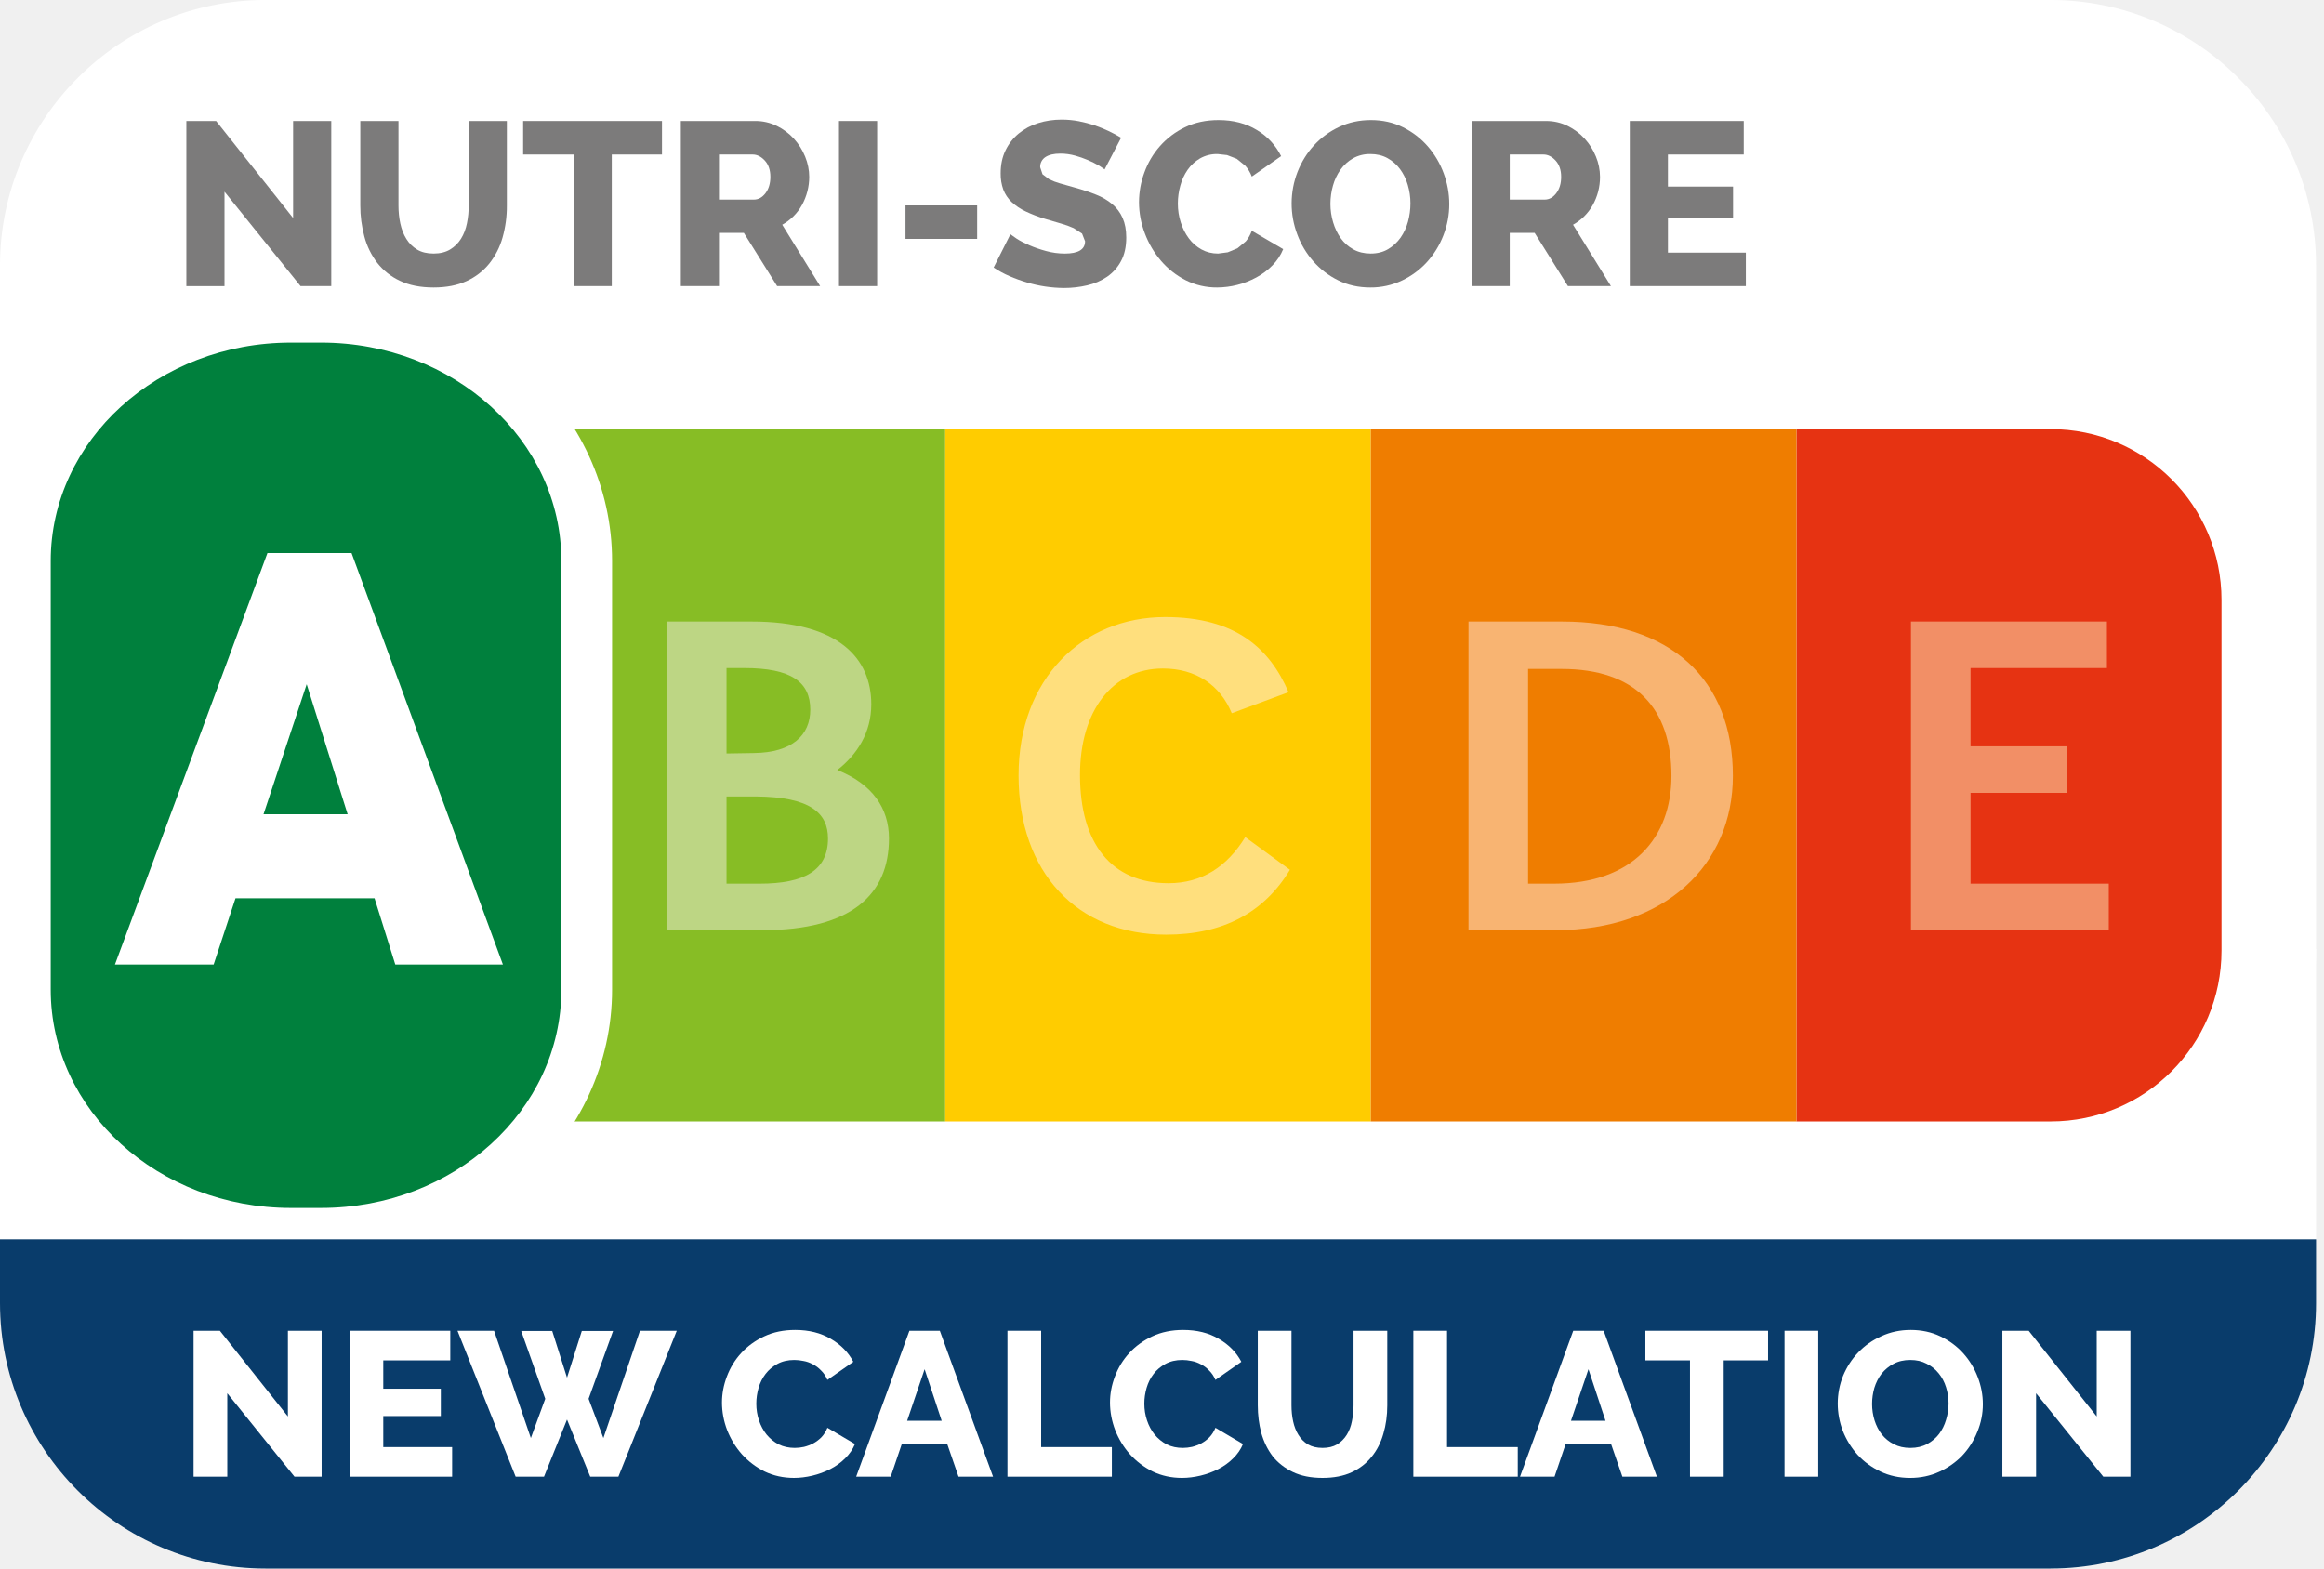
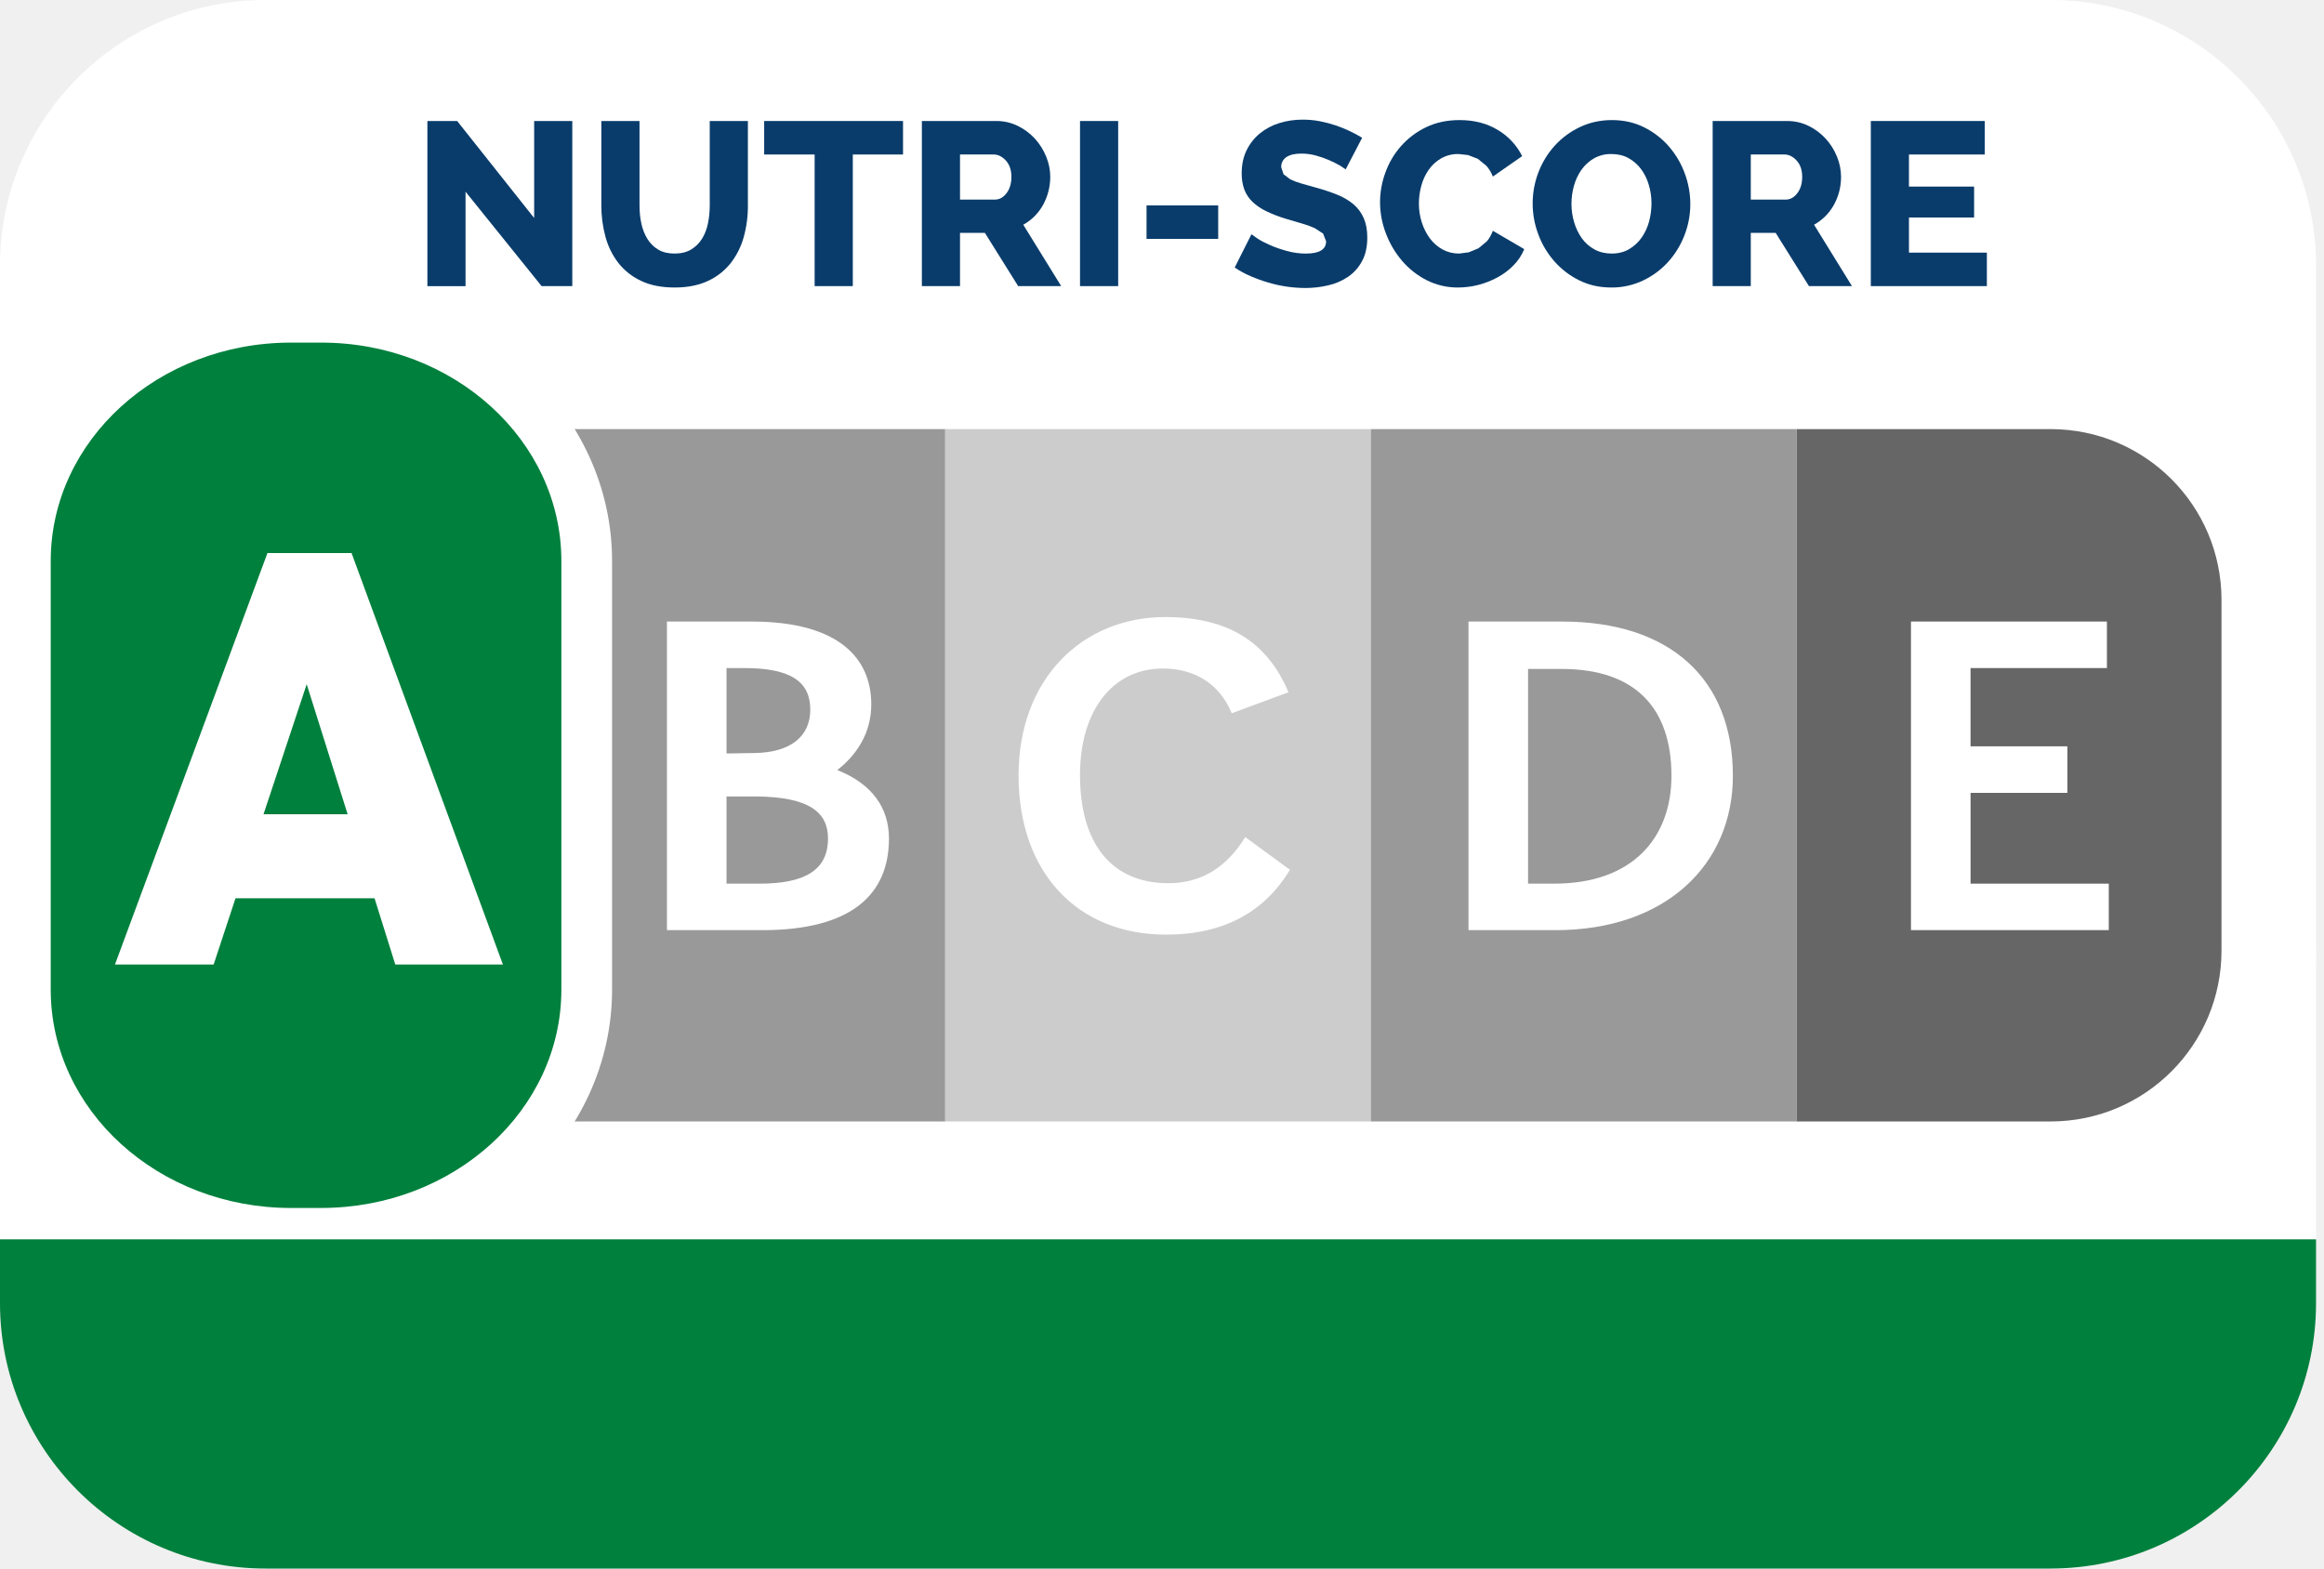
<svg xmlns="http://www.w3.org/2000/svg" id="svg2032" width="240" height="162" version="1.1" viewBox="0 0 240 162">
  <rect style="fill:#ffffff;fill-opacity:1;stroke:none;stroke-width:2.653;stroke-linecap:round;stroke-linejoin:round;paint-order:stroke fill markers" id="rect18499" width="239.178" height="30" x="0" y="98" />
  <defs id="defs2029">
    <clipPath id="clipPath1836" clipPathUnits="userSpaceOnUse">
      <path id="path1838" stroke-width="1" d="M-576.406-131.683h841.89v595.276h-841.89z" />
    </clipPath>
    <clipPath id="clipPath1817" clipPathUnits="userSpaceOnUse">
      <path id="path1819" stroke-width="1" d="M-480.445-91.617h841.89V503.66h-841.89z" />
    </clipPath>
    <clipPath id="clipPath1872" clipPathUnits="userSpaceOnUse">
      <path id="path1874" stroke-width="1" d="M-488.313-132.237h841.89v595.276h-841.89z" />
    </clipPath>
    <clipPath id="clipPath1878" clipPathUnits="userSpaceOnUse">
      <path id="path1880" stroke-width="1" d="M-519.714-136.177h841.89V459.1h-841.89z" />
    </clipPath>
    <clipPath id="clipPath1886" clipPathUnits="userSpaceOnUse">
      <path id="path1888" stroke-width="1" d="M-521.325-134.642h841.89v595.276h-841.89z" />
    </clipPath>
    <clipPath id="clipPath1892" clipPathUnits="userSpaceOnUse">
      <path id="path1894" stroke-width="1" d="M-532.144-130.648h841.89v595.276h-841.89z" />
    </clipPath>
    <clipPath id="clipPath1898" clipPathUnits="userSpaceOnUse">
      <path id="path1900" stroke-width="1" d="M-500.02-102.749h841.89v595.276h-841.89z" />
    </clipPath>
    <clipPath id="clipPath1904" clipPathUnits="userSpaceOnUse">
      <path id="path1906" stroke-width="1" d="M-522.55-115.224h841.89v595.276h-841.89z" />
    </clipPath>
    <clipPath id="clipPath1910" clipPathUnits="userSpaceOnUse">
      <path id="path1912" stroke-width="1" d="M-561.373-85.195h841.89v595.276h-841.89z" />
    </clipPath>
    <clipPath id="clipPath1916" clipPathUnits="userSpaceOnUse">
      <path id="path1918" stroke-width="1" d="M-562.786-87.568h841.89v595.276h-841.89z" />
    </clipPath>
    <clipPath id="clipPath1593" clipPathUnits="userSpaceOnUse">
      <path id="path1595" stroke-width="1" d="M-503.056-291.81h841.89v595.277h-841.89z" />
    </clipPath>
    <clipPath id="clipPath1929" clipPathUnits="userSpaceOnUse">
      <path id="path1931" stroke-width="1" d="M-503.055-239.322h841.89v595.276h-841.89z" />
    </clipPath>
    <clipPath id="clipPath1605" clipPathUnits="userSpaceOnUse">
      <path id="path1607" stroke-width="1" d="M-427.382-279.942h841.89v595.276h-841.89z" />
    </clipPath>
    <clipPath id="clipPath1618" clipPathUnits="userSpaceOnUse">
      <path id="path1620" stroke-width="1" d="M-458.785-283.881h841.89v595.276h-841.89z" />
    </clipPath>
    <clipPath id="clipPath1611" clipPathUnits="userSpaceOnUse">
      <path id="path1613" stroke-width="1" d="M-460.394-282.347h841.89v595.276h-841.89z" />
    </clipPath>
    <clipPath id="clipPath1599" clipPathUnits="userSpaceOnUse">
      <path id="path1601" stroke-width="1" d="M-471.214-278.353h841.89v595.276h-841.89z" />
    </clipPath>
    <clipPath id="clipPath1624" clipPathUnits="userSpaceOnUse">
      <path id="path1626" stroke-width="1" d="M-441.091-250.452h841.89v595.276h-841.89z" />
    </clipPath>
    <clipPath id="clipPath1630" clipPathUnits="userSpaceOnUse">
      <path id="path1632" stroke-width="1" d="M-461.62-262.929h841.89v595.276h-841.89z" />
    </clipPath>
    <clipPath id="clipPath1636" clipPathUnits="userSpaceOnUse">
      <path id="path1638" stroke-width="1" d="M-478.601-250.452h841.89v595.276h-841.89z" />
    </clipPath>
    <clipPath id="clipPath1642" clipPathUnits="userSpaceOnUse">
      <path id="path1644" stroke-width="1" d="M-420.708-232.9h841.89v595.276h-841.89z" />
    </clipPath>
    <clipPath id="clipPath1922" clipPathUnits="userSpaceOnUse">
      <path id="path1924" stroke-width="1" d="M-422.121-235.273h841.89v595.276h-841.89z" />
    </clipPath>
  </defs>
-   <g id="layer1">
-     <g id="g2543" fill-opacity="1" fill-rule="nonzero" stroke="none">
-       <path id="path126" fill="#fff" d="M211.77-.003H27.413C12.299-.003 0 12.296 0 27.407v70.77l.005.008v4.023c0 15.324 13.476 27.79 30.04 27.79h3.119c5.958 0 11.501-1.633 16.175-4.41h162.43c15.113 0 27.409-12.296 27.409-27.412V27.408c0-15.112-12.296-27.41-27.408-27.41" clip-path="url(#clipPath1593)" />
-       <path id="path130" fill="#e63312" d="M211.768 115.826h-26.252V44.318h26.252a17.647 17.647 0 0 1 17.647 17.647v36.211a17.647 17.647 0 0 1-17.647 17.65" clip-path="url(#clipPath1929)" />
-       <path id="path134" fill="#f28f66" d="M217.582 64.192h-20.236v31.874h20.428v-4.801H203.5v-9.38h9.999v-4.803h-10v-8.084h14.084z" />
-       <path id="path138" fill="#7c7b7b" d="M23.185 19.799v9.754h-3.94V12.497h3.074l7.951 10.018V12.497h3.94V29.55h-3.172z" />
-       <path id="path150" fill="#7c7b7b" d="M44.775 26.187c.674 0 1.24-.139 1.706-.419.464-.28.841-.653 1.13-1.117.287-.465.492-.997.611-1.597.122-.6.181-1.214.181-1.839v-8.718h3.94v8.718a11.894 11.894 0 0 1-.444 3.315 7.67 7.67 0 0 1-1.37 2.692 6.422 6.422 0 0 1-2.355 1.814c-.951.437-2.086.658-3.399.658-1.359 0-2.52-.23-3.482-.695a6.422 6.422 0 0 1-2.341-1.86 7.71 7.71 0 0 1-1.322-2.704 12.15 12.15 0 0 1-.422-3.22v-8.718h3.942v8.718c0 .656.062 1.283.192 1.876.128.59.337 1.121.624 1.585.29.465.66.832 1.117 1.103.454.274 1.022.408 1.692.408" clip-path="url(#clipPath1605)" />
-       <path id="path154" fill="#7c7b7b" d="M68.364 15.957h-5.186V29.55h-3.942V15.957h-5.212v-3.46h14.34z" />
-       <path id="path166" fill="#7c7b7b" d="M70.31 29.55V12.497h7.684a4.965 4.965 0 0 1 2.224.507c.68.333 1.267.775 1.766 1.32.494.543.882 1.16 1.163 1.849.282.688.421 1.384.421 2.09a5.991 5.991 0 0 1-.746 2.906 5.208 5.208 0 0 1-2.041 2.041l3.917 6.34h-4.444l-3.436-5.499h-2.569v5.5zm3.939-8.935h3.601c.466 0 .865-.218 1.203-.66.335-.441.503-1.004.503-1.692 0-.706-.192-1.265-.574-1.684-.386-.415-.803-.622-1.25-.622h-3.483z" />
-       <path id="path168" fill="#7c7b7b" d="M86.642 12.497h3.94V29.55h-3.94z" />
-       <path id="path170" fill="#7c7b7b" d="M93.512 21.215h7.399v3.46h-7.4z" />
-       <path id="path182" fill="#7c7b7b" d="M114.074 17.495l-.53-.362a10.725 10.725 0 0 0-2.497-1.057 5.68 5.68 0 0 0-1.536-.214c-.675 0-1.19.119-1.552.36a1.185 1.185 0 0 0-.538 1.057l.24.721.685.514a6.201 6.201 0 0 0 1.103.422c.441.128.949.273 1.527.432.817.225 1.551.468 2.209.733a6.108 6.108 0 0 1 1.682.984c.463.393.82.87 1.068 1.43.247.56.373 1.234.373 2.017 0 .96-.181 1.772-.541 2.436a4.55 4.55 0 0 1-1.43 1.611 6.042 6.042 0 0 1-2.052.89 10.26 10.26 0 0 1-2.39.276 13.622 13.622 0 0 1-3.82-.565 15.756 15.756 0 0 1-1.825-.66 9.96 9.96 0 0 1-1.635-.89l1.73-3.435.649.456c.35.228.783.45 1.297.673.512.225 1.088.426 1.728.6a7.311 7.311 0 0 0 1.946.265c1.395 0 2.09-.425 2.09-1.273l-.311-.792-.865-.563a9.249 9.249 0 0 0-1.298-.47l-1.633-.48a14.18 14.18 0 0 1-2.04-.782 5.612 5.612 0 0 1-1.444-.971 3.497 3.497 0 0 1-.852-1.273 4.705 4.705 0 0 1-.274-1.682c0-.898.166-1.688.504-2.377a5.154 5.154 0 0 1 1.368-1.743 5.917 5.917 0 0 1 2.006-1.068c.759-.24 1.562-.36 2.414-.36.609 0 1.2.055 1.776.166.579.114 1.126.258 1.647.432a14.163 14.163 0 0 1 2.725 1.274z" clip-path="url(#clipPath1618)" />
-       <path id="path186" fill="#7c7b7b" d="M117.625 20.88a8.89 8.89 0 0 1 .554-3.063 8.39 8.39 0 0 1 1.609-2.725 8.125 8.125 0 0 1 2.582-1.947c1.017-.496 2.173-.743 3.469-.743 1.522 0 2.844.344 3.965 1.032a6.494 6.494 0 0 1 2.498 2.69l-3.027 2.112a3.614 3.614 0 0 0-.671-1.116l-.89-.72-.997-.384-.973-.108a3.509 3.509 0 0 0-1.825.457 4.038 4.038 0 0 0-1.274 1.176 5.248 5.248 0 0 0-.754 1.633 6.845 6.845 0 0 0-.254 1.85c0 .673.1 1.321.3 1.946.199.624.481 1.176.84 1.657.36.479.797.86 1.31 1.141.511.28 1.08.42 1.705.42l.998-.13.995-.411.867-.72c.254-.295.464-.662.623-1.092l3.241 1.895a5.113 5.113 0 0 1-1.116 1.684 6.894 6.894 0 0 1-1.669 1.247 8.569 8.569 0 0 1-4.036 1.033 7.062 7.062 0 0 1-3.255-.755 8.35 8.35 0 0 1-2.546-2.006 9.52 9.52 0 0 1-1.666-2.833 8.997 8.997 0 0 1-.603-3.22" clip-path="url(#clipPath1611)" />
-       <path id="path190" fill="#7c7b7b" d="M141.502 29.694c-1.218 0-2.321-.247-3.314-.744a8.275 8.275 0 0 1-2.558-1.957 8.836 8.836 0 0 1-1.657-2.776 9.017 9.017 0 0 1 .022-6.46c.41-1.039.977-1.96 1.706-2.751a8.314 8.314 0 0 1 2.595-1.896c1-.472 2.092-.708 3.279-.708 1.214 0 2.321.247 3.312.743a8.24 8.24 0 0 1 2.56 1.97 8.91 8.91 0 0 1 1.644 2.786 9.104 9.104 0 0 1 .576 3.171 8.791 8.791 0 0 1-.611 3.242 8.893 8.893 0 0 1-1.693 2.752 8.289 8.289 0 0 1-2.582 1.908 7.472 7.472 0 0 1-3.279.72m-4.109-8.644c0 .655.093 1.29.278 1.907.183.617.448 1.165.79 1.648a3.928 3.928 0 0 0 1.3 1.152c.519.287 1.117.43 1.787.43.689 0 1.291-.152 1.803-.457.512-.302.94-.7 1.287-1.187a5.284 5.284 0 0 0 .768-1.657 7.26 7.26 0 0 0 .251-1.885c0-.657-.094-1.295-.278-1.91a5.131 5.131 0 0 0-.803-1.634 4.034 4.034 0 0 0-1.297-1.13c-.512-.28-1.097-.419-1.753-.419a3.53 3.53 0 0 0-1.8.444 4.094 4.094 0 0 0-1.287 1.165 5.34 5.34 0 0 0-.781 1.644 6.923 6.923 0 0 0-.265 1.889" clip-path="url(#clipPath1599)" />
-       <path id="path194" fill="#7c7b7b" d="M151.975 29.55V12.497h7.684c.801 0 1.54.17 2.225.507a5.904 5.904 0 0 1 1.765 1.32c.495.543.883 1.16 1.163 1.849a5.539 5.539 0 0 1 .422 2.09 6.08 6.08 0 0 1-.192 1.525 6.029 6.029 0 0 1-.552 1.381 5.274 5.274 0 0 1-2.043 2.041l3.914 6.34h-4.442l-3.438-5.499h-2.569v5.5zm3.937-8.935h3.604c.463 0 .863-.218 1.2-.66.338-.441.504-1.004.504-1.692 0-.706-.192-1.265-.574-1.684-.386-.415-.803-.622-1.25-.622h-3.484z" />
-       <path id="path198" fill="#7c7b7b" d="M180.293 26.092v3.458h-11.985V12.497h11.768v3.46h-7.83v3.314h6.727v3.193h-6.726v3.628z" />
-       <path id="path200" fill="#87bd25" d="M97.614 115.826h-43.95V44.318h43.95z" />
-       <path id="path202" fill="#fc0" d="M141.566 115.826H97.614V44.318h43.952z" />
-       <path id="path204" fill="#ef7d00" d="M185.516 115.826h-43.95V44.318h43.95z" />
-       <path id="path216" fill="#bdd684" d="M75.028 91.265v-9.008h3.028c5.622.044 7.452 1.708 7.452 4.343 0 3.277-2.406 4.665-7.068 4.665zm0-13.444v-8.823h1.827c4.855 0 6.823 1.433 6.823 4.297 0 2.633-1.873 4.433-5.814 4.48zm2.597-13.627h-8.752v31.873h9.856c9.277 0 13.075-3.741 13.075-9.467 0-3.145-1.73-5.637-5.336-7.069 2.068-1.617 3.509-3.88 3.509-6.79 0-4.714-3.317-8.547-12.352-8.547" clip-path="url(#clipPath1624)" />
-       <path id="path220" fill="#ffdf7d" d="M120.33 63.73c-8.555 0-15.142 6.376-15.142 16.353 0 10.027 6.06 16.447 15.237 16.447 5.915 0 10.145-2.31 12.786-6.7l-4.614-3.372c-1.874 3.05-4.469 4.76-7.931 4.76-5.866 0-9.134-4.067-9.134-11.181 0-6.652 3.368-10.992 8.558-10.992 3.414 0 5.914 1.708 7.115 4.619l5.863-2.172c-1.922-4.48-5.43-7.761-12.737-7.761" clip-path="url(#clipPath1630)" />
-       <path id="path224" fill="#f8b472" d="M157.804 91.265V69.09h3.462c7.642 0 11.345 4.065 11.345 11.04 0 6.376-3.992 11.134-12.113 11.134zm3.51-27.07h-9.663v31.872h8.99c11.392 0 18.314-6.788 18.314-15.936 0-9.976-6.441-15.937-17.64-15.937" clip-path="url(#clipPath1636)" />
-       <path id="path228" fill="#fff" d="M30.048 129.998C13.48 129.998.005 117.532.005 102.21V57.936c0-15.324 13.476-27.79 30.043-27.79h3.118c16.566 0 30.043 12.466 30.043 27.79v44.274c0 15.322-13.477 27.788-30.043 27.788z" clip-path="url(#clipPath1642)" />
-       <path id="path232" fill="#00803d" d="M33.166 124.761h-3.118c-13.702 0-24.809-10.096-24.809-22.55V57.935c0-12.455 11.107-22.551 24.809-22.551h3.118c13.7 0 24.806 10.096 24.806 22.55v44.275c0 12.455-11.107 22.551-24.806 22.551" clip-path="url(#clipPath1922)" />
-       <path id="path236" fill="#fff" d="M11.873 99.613L27.62 57.119h8.684l15.63 42.494H40.82l-2.14-6.837h-14.36l-2.256 6.837zm15.341-15.518H35.9l-4.228-13.428z" />
-     </g>
-   </g>
-   <path id="path16330" clip-path="url(#clipPath1593)" style="fill:#093c6b;fill-opacity:1;fill-rule:nonzero;stroke:none" d="M 0 33.997 L 0 27.407 C 2.3684734e-15 12.296 12.298 -0.003 27.412 -0.003 L 211.77 -0.003 L 211.77 -0.001 C 226.882 -0.001 239.178 12.295 239.178 27.407 L 239.178 33.997 L 0 33.997 z " transform="matrix(1,0,0,-1,0,161.997)" />
-   <g aria-label="NEW CALCULATION" id="text18503" style="font-size:21.224px;line-height:1.25;font-family:'Open Sans';-inkscape-font-specification:'Open Sans';stroke-width:0.531">
-     <path d="m 23.472,143.896 v 8.617 h -3.481 v -15.069 h 2.717 l 7.025,8.851 v -8.851 h 3.481 v 15.069 h -2.802 z" style="font-weight:800;font-family:Raleway;-inkscape-font-specification:'Raleway Ultra-Bold';fill:#ffffff" id="path5610" />
-     <path d="m 46.691,149.457 v 3.056 H 36.1 v -15.069 h 10.4 v 3.056 h -6.919 v 2.929 h 5.943 v 2.823 h -5.943 v 3.205 z" style="font-weight:800;font-family:Raleway;-inkscape-font-specification:'Raleway Ultra-Bold';fill:#ffffff" id="path5612" />
-     <path d="m 53.823,137.465 h 3.205 l 1.528,4.818 1.528,-4.818 h 3.226 l -2.526,7.004 1.528,4.054 3.778,-11.079 h 3.799 L 63.862,152.513 h -2.908 l -2.398,-5.9 -2.377,5.9 H 53.25 l -6.006,-15.069 h 3.778 l 3.799,11.079 1.486,-4.054 z" style="font-weight:800;font-family:Raleway;-inkscape-font-specification:'Raleway Ultra-Bold';fill:#ffffff" id="path5614" />
-     <path d="m 74.559,144.851 q 0,-1.358 0.509,-2.695 0.509,-1.358 1.486,-2.42 0.976,-1.061 2.377,-1.719 1.401,-0.658 3.184,-0.658 2.122,0 3.672,0.913 1.571,0.913 2.335,2.377 l -2.674,1.868 q -0.255,-0.594 -0.658,-0.976 -0.382,-0.403 -0.849,-0.637 -0.467,-0.255 -0.955,-0.34 -0.488,-0.106 -0.955,-0.106 -0.998,0 -1.74,0.403 -0.743,0.403 -1.231,1.04 -0.488,0.637 -0.722,1.443 -0.233,0.807 -0.233,1.634 0,0.891 0.276,1.719 0.276,0.828 0.785,1.464 0.531,0.637 1.252,1.019 0.743,0.361 1.655,0.361 0.467,0 0.955,-0.106 0.509,-0.127 0.955,-0.361 0.467,-0.255 0.849,-0.637 0.382,-0.403 0.616,-0.976 l 2.844,1.677 q -0.34,0.828 -1.019,1.486 -0.658,0.658 -1.528,1.104 -0.87,0.446 -1.847,0.679 -0.976,0.233 -1.91,0.233 -1.634,0 -3.014,-0.658 -1.358,-0.679 -2.356,-1.783 -0.976,-1.104 -1.528,-2.504 -0.531,-1.401 -0.531,-2.844 z" style="font-weight:800;font-family:Raleway;-inkscape-font-specification:'Raleway Ultra-Bold';fill:#ffffff" id="path5616" />
-     <path d="m 93.915,137.444 h 3.141 l 5.497,15.069 h -3.566 l -1.167,-3.375 h -4.691 l -1.146,3.375 h -3.566 z m 3.332,9.296 -1.762,-5.327 -1.804,5.327 z" style="font-weight:800;font-family:Raleway;-inkscape-font-specification:'Raleway Ultra-Bold';fill:#ffffff" id="path5618" />
-     <path d="m 104.039,152.513 v -15.069 h 3.481 v 12.013 h 7.301 v 3.056 z" style="font-weight:800;font-family:Raleway;-inkscape-font-specification:'Raleway Ultra-Bold';fill:#ffffff" id="path5620" />
-     <path d="m 114.63,144.851 q 0,-1.358 0.509,-2.695 0.509,-1.358 1.486,-2.42 0.976,-1.061 2.377,-1.719 1.401,-0.658 3.184,-0.658 2.122,0 3.672,0.913 1.571,0.913 2.335,2.377 l -2.674,1.868 q -0.255,-0.594 -0.658,-0.976 -0.382,-0.403 -0.849,-0.637 -0.467,-0.255 -0.955,-0.34 -0.488,-0.106 -0.955,-0.106 -0.998,0 -1.74,0.403 -0.743,0.403 -1.231,1.04 -0.488,0.637 -0.722,1.443 -0.233,0.807 -0.233,1.634 0,0.891 0.276,1.719 0.276,0.828 0.785,1.464 0.531,0.637 1.252,1.019 0.743,0.361 1.655,0.361 0.467,0 0.955,-0.106 0.509,-0.127 0.955,-0.361 0.467,-0.255 0.849,-0.637 0.382,-0.403 0.616,-0.976 l 2.844,1.677 q -0.34,0.828 -1.019,1.486 -0.658,0.658 -1.528,1.104 -0.87,0.446 -1.847,0.679 -0.976,0.233 -1.91,0.233 -1.634,0 -3.014,-0.658 -1.358,-0.679 -2.356,-1.783 -0.976,-1.104 -1.528,-2.504 -0.531,-1.401 -0.531,-2.844 z" style="font-weight:800;font-family:Raleway;-inkscape-font-specification:'Raleway Ultra-Bold';fill:#ffffff" id="path5622" />
-     <path d="m 136.576,149.542 q 0.891,0 1.507,-0.361 0.616,-0.382 0.998,-0.998 0.382,-0.616 0.531,-1.401 0.17,-0.807 0.17,-1.634 v -7.704 h 3.481 v 7.704 q 0,1.571 -0.403,2.929 -0.382,1.358 -1.21,2.377 -0.807,1.019 -2.08,1.613 -1.252,0.573 -2.993,0.573 -1.804,0 -3.078,-0.616 -1.273,-0.616 -2.08,-1.634 -0.785,-1.04 -1.167,-2.398 -0.361,-1.358 -0.361,-2.844 v -7.704 h 3.481 v 7.704 q 0,0.87 0.17,1.655 0.17,0.785 0.552,1.401 0.382,0.616 0.976,0.976 0.616,0.361 1.507,0.361 z" style="font-weight:800;font-family:Raleway;-inkscape-font-specification:'Raleway Ultra-Bold';fill:#ffffff" id="path5624" />
-     <path d="m 145.957,152.513 v -15.069 h 3.481 v 12.013 h 7.301 v 3.056 z" style="font-weight:800;font-family:Raleway;-inkscape-font-specification:'Raleway Ultra-Bold';fill:#ffffff" id="path5626" />
-     <path d="m 162.47,137.444 h 3.141 l 5.497,15.069 h -3.566 l -1.167,-3.375 h -4.691 l -1.146,3.375 h -3.566 z m 3.332,9.296 -1.762,-5.327 -1.804,5.327 z" style="font-weight:800;font-family:Raleway;-inkscape-font-specification:'Raleway Ultra-Bold';fill:#ffffff" id="path5628" />
-     <path d="m 182.59,140.5 h -4.584 v 12.013 h -3.481 v -12.013 h -4.606 v -3.056 h 12.671 z" style="font-weight:800;font-family:Raleway;-inkscape-font-specification:'Raleway Ultra-Bold';fill:#ffffff" id="path5630" />
-     <path d="m 184.288,152.513 v -15.069 h 3.481 v 15.069 z" style="font-weight:800;font-family:Raleway;-inkscape-font-specification:'Raleway Ultra-Bold';fill:#ffffff" id="path5632" />
-     <path d="m 197.256,152.641 q -1.677,0 -3.056,-0.658 -1.38,-0.658 -2.356,-1.719 -0.976,-1.082 -1.528,-2.462 -0.531,-1.38 -0.531,-2.844 0,-1.486 0.552,-2.865 0.573,-1.38 1.571,-2.42 1.019,-1.061 2.398,-1.677 1.38,-0.637 3.014,-0.637 1.677,0 3.056,0.658 1.38,0.658 2.356,1.74 0.976,1.082 1.507,2.462 0.531,1.38 0.531,2.802 0,1.486 -0.573,2.865 -0.552,1.38 -1.549,2.441 -0.998,1.04 -2.377,1.677 -1.38,0.637 -3.014,0.637 z m -3.926,-7.641 q 0,0.87 0.255,1.698 0.255,0.807 0.743,1.443 0.509,0.637 1.252,1.019 0.743,0.382 1.698,0.382 0.998,0 1.74,-0.403 0.743,-0.403 1.231,-1.04 0.488,-0.658 0.722,-1.464 0.255,-0.828 0.255,-1.677 0,-0.87 -0.255,-1.677 -0.255,-0.828 -0.764,-1.443 -0.509,-0.637 -1.252,-0.998 -0.722,-0.382 -1.677,-0.382 -0.998,0 -1.74,0.403 -0.722,0.382 -1.231,1.019 -0.488,0.637 -0.743,1.464 -0.233,0.807 -0.233,1.655 z" style="font-weight:800;font-family:Raleway;-inkscape-font-specification:'Raleway Ultra-Bold';fill:#ffffff" id="path5634" />
-     <path d="m 210.267,143.896 v 8.617 h -3.481 v -15.069 h 2.717 l 7.025,8.851 v -8.851 h 3.481 v 15.069 h -2.802 z" style="font-weight:800;font-family:Raleway;-inkscape-font-specification:'Raleway Ultra-Bold';fill:#ffffff" id="path5636" />
-   </g>
+   <path id="path126" fill="#ffffff" d="M 211.77,-0.003 H 27.413 C 12.299,-0.003 0,12.296 0,27.407 v 70.77 l 0.005,0.008 v 4.023 c 0,15.324 13.476,27.79 30.04,27.79 h 3.119 c 5.958,0 11.501,-1.633 16.175,-4.41 h 162.43 c 15.113,0 27.409,-12.296 27.409,-27.412 V 27.408 c 0,-15.112 -12.296,-27.41 -27.408,-27.41" clip-path="url(#clipPath1593)" style="fill-opacity:1;fill-rule:nonzero;stroke:none" />
+   <path id="path130" fill="#e63312" d="M 211.768,115.826 H 185.516 V 44.318 h 26.252 a 17.647,17.647 0 0 1 17.647,17.647 v 36.211 a 17.647,17.647 0 0 1 -17.647,17.65" clip-path="url(#clipPath1929)" style="fill-opacity:1;fill-rule:nonzero;stroke:none;fill:#666666" />
+   <path id="path134" fill="#f28f66" d="m 217.582,64.192 h -20.236 v 31.874 h 20.428 V 91.265 H 203.5 v -9.38 h 9.999 v -4.803 h -10 v -8.084 h 14.084 z" style="fill-opacity:1;fill-rule:nonzero;stroke:none;fill:#ffffff" />
+   <path id="path138" fill="#7c7b7b" d="m 48.077,19.799 v 9.754 h -3.94 V 12.497 h 3.074 l 7.951,10.018 V 12.497 h 3.94 V 29.55 h -3.172 z" style="fill-opacity:1;fill-rule:nonzero;stroke:none;fill:#093c6b" />
+   <path id="path150" fill="#7c7b7b" d="m 44.775,26.187 c 0.674,0 1.24,-0.139 1.706,-0.419 0.464,-0.28 0.841,-0.653 1.13,-1.117 0.287,-0.465 0.492,-0.997 0.611,-1.597 0.122,-0.6 0.181,-1.214 0.181,-1.839 v -8.718 h 3.94 v 8.718 a 11.894,11.894 0 0 1 -0.444,3.315 7.67,7.67 0 0 1 -1.37,2.692 6.422,6.422 0 0 1 -2.355,1.814 c -0.951,0.437 -2.086,0.658 -3.399,0.658 -1.359,0 -2.52,-0.23 -3.482,-0.695 a 6.422,6.422 0 0 1 -2.341,-1.86 7.71,7.71 0 0 1 -1.322,-2.704 12.15,12.15 0 0 1 -0.422,-3.22 v -8.718 h 3.942 v 8.718 c 0,0.656 0.062,1.283 0.192,1.876 0.128,0.59 0.337,1.121 0.624,1.585 0.29,0.465 0.66,0.832 1.117,1.103 0.454,0.274 1.022,0.408 1.692,0.408" clip-path="url(#clipPath1605)" style="fill-opacity:1;fill-rule:nonzero;stroke:none;fill:#093c6b" transform="translate(24.89219)" />
+   <path id="path154" fill="#7c7b7b" d="m 93.256,15.957 h -5.186 V 29.55 h -3.942 V 15.957 h -5.212 v -3.46 h 14.34 z" style="fill-opacity:1;fill-rule:nonzero;stroke:none;fill:#093c6b" />
+   <path id="path166" fill="#7c7b7b" d="M 95.202,29.55 V 12.497 h 7.684 a 4.965,4.965 0 0 1 2.224,0.507 c 0.68,0.333 1.267,0.775 1.766,1.32 0.494,0.543 0.882,1.16 1.163,1.849 0.282,0.688 0.421,1.384 0.421,2.09 a 5.991,5.991 0 0 1 -0.746,2.906 5.208,5.208 0 0 1 -2.041,2.041 l 3.917,6.34 h -4.444 l -3.436,-5.499 h -2.569 v 5.5 z m 3.939,-8.935 h 3.601 c 0.466,0 0.865,-0.218 1.203,-0.66 0.335,-0.441 0.503,-1.004 0.503,-1.692 0,-0.706 -0.192,-1.265 -0.574,-1.684 -0.386,-0.415 -0.803,-0.622 -1.25,-0.622 h -3.483 z" style="fill-opacity:1;fill-rule:nonzero;stroke:none;fill:#093c6b" />
+   <path id="path168" fill="#7c7b7b" d="m 111.534,12.497 h 3.94 V 29.55 h -3.94 z" style="fill-opacity:1;fill-rule:nonzero;stroke:none;fill:#093c6b" />
+   <path id="path170" fill="#7c7b7b" d="m 118.404,21.215 h 7.399 v 3.46 h -7.4 z" style="fill-opacity:1;fill-rule:nonzero;stroke:none;fill:#093c6b" />
+   <path id="path182" fill="#7c7b7b" d="m 114.074,17.495 -0.53,-0.362 a 10.725,10.725 0 0 0 -2.497,-1.057 5.68,5.68 0 0 0 -1.536,-0.214 c -0.675,0 -1.19,0.119 -1.552,0.36 a 1.185,1.185 0 0 0 -0.538,1.057 l 0.24,0.721 0.685,0.514 a 6.201,6.201 0 0 0 1.103,0.422 c 0.441,0.128 0.949,0.273 1.527,0.432 0.817,0.225 1.551,0.468 2.209,0.733 a 6.108,6.108 0 0 1 1.682,0.984 c 0.463,0.393 0.82,0.87 1.068,1.43 0.247,0.56 0.373,1.234 0.373,2.017 0,0.96 -0.181,1.772 -0.541,2.436 a 4.55,4.55 0 0 1 -1.43,1.611 6.042,6.042 0 0 1 -2.052,0.89 10.26,10.26 0 0 1 -2.39,0.276 13.622,13.622 0 0 1 -3.82,-0.565 15.756,15.756 0 0 1 -1.825,-0.66 9.96,9.96 0 0 1 -1.635,-0.89 l 1.73,-3.435 0.649,0.456 c 0.35,0.228 0.783,0.45 1.297,0.673 0.512,0.225 1.088,0.426 1.728,0.6 a 7.311,7.311 0 0 0 1.946,0.265 c 1.395,0 2.09,-0.425 2.09,-1.273 l -0.311,-0.792 -0.865,-0.563 a 9.249,9.249 0 0 0 -1.298,-0.47 l -1.633,-0.48 a 14.18,14.18 0 0 1 -2.04,-0.782 5.612,5.612 0 0 1 -1.444,-0.971 3.497,3.497 0 0 1 -0.852,-1.273 4.705,4.705 0 0 1 -0.274,-1.682 c 0,-0.898 0.166,-1.688 0.504,-2.377 a 5.154,5.154 0 0 1 1.368,-1.743 5.917,5.917 0 0 1 2.006,-1.068 c 0.759,-0.24 1.562,-0.36 2.414,-0.36 0.609,0 1.2,0.055 1.776,0.166 0.579,0.114 1.126,0.258 1.647,0.432 a 14.163,14.163 0 0 1 2.725,1.274 z" clip-path="url(#clipPath1618)" style="fill-opacity:1;fill-rule:nonzero;stroke:none;fill:#093c6b" transform="translate(24.89219)" />
+   <path id="path186" fill="#7c7b7b" d="m 117.625,20.88 a 8.89,8.89 0 0 1 0.554,-3.063 8.39,8.39 0 0 1 1.609,-2.725 8.125,8.125 0 0 1 2.582,-1.947 c 1.017,-0.496 2.173,-0.743 3.469,-0.743 1.522,0 2.844,0.344 3.965,1.032 a 6.494,6.494 0 0 1 2.498,2.69 l -3.027,2.112 a 3.614,3.614 0 0 0 -0.671,-1.116 l -0.89,-0.72 -0.997,-0.384 -0.973,-0.108 a 3.509,3.509 0 0 0 -1.825,0.457 4.038,4.038 0 0 0 -1.274,1.176 5.248,5.248 0 0 0 -0.754,1.633 6.845,6.845 0 0 0 -0.254,1.85 c 0,0.673 0.1,1.321 0.3,1.946 0.199,0.624 0.481,1.176 0.84,1.657 0.36,0.479 0.797,0.86 1.31,1.141 0.511,0.28 1.08,0.42 1.705,0.42 l 0.998,-0.13 0.995,-0.411 0.867,-0.72 c 0.254,-0.295 0.464,-0.662 0.623,-1.092 l 3.241,1.895 a 5.113,5.113 0 0 1 -1.116,1.684 6.894,6.894 0 0 1 -1.669,1.247 8.569,8.569 0 0 1 -4.036,1.033 7.062,7.062 0 0 1 -3.255,-0.755 8.35,8.35 0 0 1 -2.546,-2.006 9.52,9.52 0 0 1 -1.666,-2.833 8.997,8.997 0 0 1 -0.603,-3.22" clip-path="url(#clipPath1611)" style="fill-opacity:1;fill-rule:nonzero;stroke:none;fill:#093c6b" transform="translate(24.89219)" />
+   <path id="path190" fill="#7c7b7b" d="m 141.502,29.694 c -1.218,0 -2.321,-0.247 -3.314,-0.744 a 8.275,8.275 0 0 1 -2.558,-1.957 8.836,8.836 0 0 1 -1.657,-2.776 9.017,9.017 0 0 1 0.022,-6.46 c 0.41,-1.039 0.977,-1.96 1.706,-2.751 a 8.314,8.314 0 0 1 2.595,-1.896 c 1,-0.472 2.092,-0.708 3.279,-0.708 1.214,0 2.321,0.247 3.312,0.743 a 8.24,8.24 0 0 1 2.56,1.97 8.91,8.91 0 0 1 1.644,2.786 9.104,9.104 0 0 1 0.576,3.171 8.791,8.791 0 0 1 -0.611,3.242 8.893,8.893 0 0 1 -1.693,2.752 8.289,8.289 0 0 1 -2.582,1.908 7.472,7.472 0 0 1 -3.279,0.72 m -4.109,-8.644 c 0,0.655 0.093,1.29 0.278,1.907 0.183,0.617 0.448,1.165 0.79,1.648 a 3.928,3.928 0 0 0 1.3,1.152 c 0.519,0.287 1.117,0.43 1.787,0.43 0.689,0 1.291,-0.152 1.803,-0.457 0.512,-0.302 0.94,-0.7 1.287,-1.187 a 5.284,5.284 0 0 0 0.768,-1.657 7.26,7.26 0 0 0 0.251,-1.885 c 0,-0.657 -0.094,-1.295 -0.278,-1.91 a 5.131,5.131 0 0 0 -0.803,-1.634 4.034,4.034 0 0 0 -1.297,-1.13 c -0.512,-0.28 -1.097,-0.419 -1.753,-0.419 a 3.53,3.53 0 0 0 -1.8,0.444 4.094,4.094 0 0 0 -1.287,1.165 5.34,5.34 0 0 0 -0.781,1.644 6.923,6.923 0 0 0 -0.265,1.889" clip-path="url(#clipPath1599)" style="fill-opacity:1;fill-rule:nonzero;stroke:none;fill:#093c6b" transform="translate(24.89219)" />
+   <path id="path194" fill="#7c7b7b" d="M 176.867,29.55 V 12.497 h 7.684 c 0.801,0 1.54,0.17 2.225,0.507 a 5.904,5.904 0 0 1 1.765,1.32 c 0.495,0.543 0.883,1.16 1.163,1.849 a 5.539,5.539 0 0 1 0.422,2.09 6.08,6.08 0 0 1 -0.192,1.525 6.029,6.029 0 0 1 -0.552,1.381 5.274,5.274 0 0 1 -2.043,2.041 l 3.914,6.34 h -4.442 l -3.438,-5.499 h -2.569 v 5.5 z m 3.937,-8.935 h 3.604 c 0.463,0 0.863,-0.218 1.2,-0.66 0.338,-0.441 0.504,-1.004 0.504,-1.692 0,-0.706 -0.192,-1.265 -0.574,-1.684 -0.386,-0.415 -0.803,-0.622 -1.25,-0.622 h -3.484 z" style="fill-opacity:1;fill-rule:nonzero;stroke:none;fill:#093c6b" />
+   <path id="path198" fill="#7c7b7b" d="m 205.185,26.092 v 3.458 h -11.985 V 12.497 h 11.768 v 3.46 h -7.83 v 3.314 h 6.727 v 3.193 h -6.726 v 3.628 z" style="fill-opacity:1;fill-rule:nonzero;stroke:none;fill:#093c6b" />
+   <path id="path200" fill="#87bd25" d="M 97.614,115.826 H 53.664 V 44.318 h 43.95 z" style="fill-opacity:1;fill-rule:nonzero;stroke:none;fill:#999999" />
+   <path id="path202" fill="#ffcc00" d="M 141.566,115.826 H 97.614 V 44.318 h 43.952 z" style="fill-opacity:1;fill-rule:nonzero;stroke:none;fill:#cccccc" />
+   <path id="path204" fill="#ef7d00" d="m 185.516,115.826 h -43.95 V 44.318 h 43.95 z" style="fill-opacity:1;fill-rule:nonzero;stroke:none;fill:#999999" />
+   <path id="path216" fill="#bdd684" d="m 75.028,91.265 v -9.008 h 3.028 c 5.622,0.044 7.452,1.708 7.452,4.343 0,3.277 -2.406,4.665 -7.068,4.665 z m 0,-13.444 v -8.823 h 1.827 c 4.855,0 6.823,1.433 6.823,4.297 0,2.633 -1.873,4.433 -5.814,4.48 z m 2.597,-13.627 h -8.752 v 31.873 h 9.856 c 9.277,0 13.075,-3.741 13.075,-9.467 0,-3.145 -1.73,-5.637 -5.336,-7.069 2.068,-1.617 3.509,-3.88 3.509,-6.79 0,-4.714 -3.317,-8.547 -12.352,-8.547" clip-path="url(#clipPath1624)" style="fill-opacity:1;fill-rule:nonzero;stroke:none;fill:#ffffff" />
+   <path id="path220" fill="#ffdf7d" d="m 120.33,63.73 c -8.555,0 -15.142,6.376 -15.142,16.353 0,10.027 6.06,16.447 15.237,16.447 5.915,0 10.145,-2.31 12.786,-6.7 l -4.614,-3.372 c -1.874,3.05 -4.469,4.76 -7.931,4.76 -5.866,0 -9.134,-4.067 -9.134,-11.181 0,-6.652 3.368,-10.992 8.558,-10.992 3.414,0 5.914,1.708 7.115,4.619 l 5.863,-2.172 c -1.922,-4.48 -5.43,-7.761 -12.737,-7.761" clip-path="url(#clipPath1630)" style="fill-opacity:1;fill-rule:nonzero;stroke:none;fill:#ffffff" />
+   <path id="path224" fill="#f8b472" d="M 157.804,91.265 V 69.09 h 3.462 c 7.642,0 11.345,4.065 11.345,11.04 0,6.376 -3.992,11.134 -12.113,11.134 z m 3.51,-27.07 h -9.663 v 31.872 h 8.99 c 11.392,0 18.314,-6.788 18.314,-15.936 0,-9.976 -6.441,-15.937 -17.64,-15.937" clip-path="url(#clipPath1636)" style="fill-opacity:1;fill-rule:nonzero;stroke:none;fill:#ffffff" />
+   <path id="path228" fill="#ffffff" d="M 30.048,129.998 C 13.48,129.998 0.005,117.532 0.005,102.21 V 57.936 c 0,-15.324 13.476,-27.79 30.043,-27.79 h 3.118 c 16.566,0 30.043,12.466 30.043,27.79 v 44.274 c 0,15.322 -13.477,27.788 -30.043,27.788 z" clip-path="url(#clipPath1642)" style="fill-opacity:1;fill-rule:nonzero;stroke:none" />
+   <path id="path232" fill="#00803d" d="m 33.166,124.761 h -3.118 c -13.702,0 -24.809,-10.096 -24.809,-22.55 V 57.935 c 0,-12.455 11.107,-22.551 24.809,-22.551 h 3.118 c 13.7,0 24.806,10.096 24.806,22.55 v 44.275 c 0,12.455 -11.107,22.551 -24.806,22.551" clip-path="url(#clipPath1922)" style="fill-opacity:1;fill-rule:nonzero;stroke:none" />
+   <path id="path236" fill="#ffffff" d="M 11.873,99.613 27.62,57.119 h 8.684 l 15.63,42.494 H 40.82 L 38.68,92.776 H 24.32 l -2.256,6.837 z M 27.214,84.095 H 35.9 L 31.672,70.667 Z" style="fill-opacity:1;fill-rule:nonzero;stroke:none" />
+   <path id="path16330" clip-path="url(#clipPath1593)" style="fill:#00803d;fill-opacity:1;fill-rule:nonzero;stroke:none" d="M 0 33.997 L 0 27.407 C 2.3684734e-15 12.296 12.298 -0.003 27.412 -0.003 L 211.77 -0.003 L 211.77 -0.001 C 226.882 -0.001 239.178 12.295 239.178 27.407 L 239.178 33.997 L 0 33.997 z " transform="matrix(1,0,0,-1,0,161.997)" />
+   <g aria-label="NEW CALCULATION" id="text18503" style="font-size:21.224px;line-height:1.25;font-family:'Open Sans';-inkscape-font-specification:'Open Sans';stroke-width:0.531" />
</svg>
